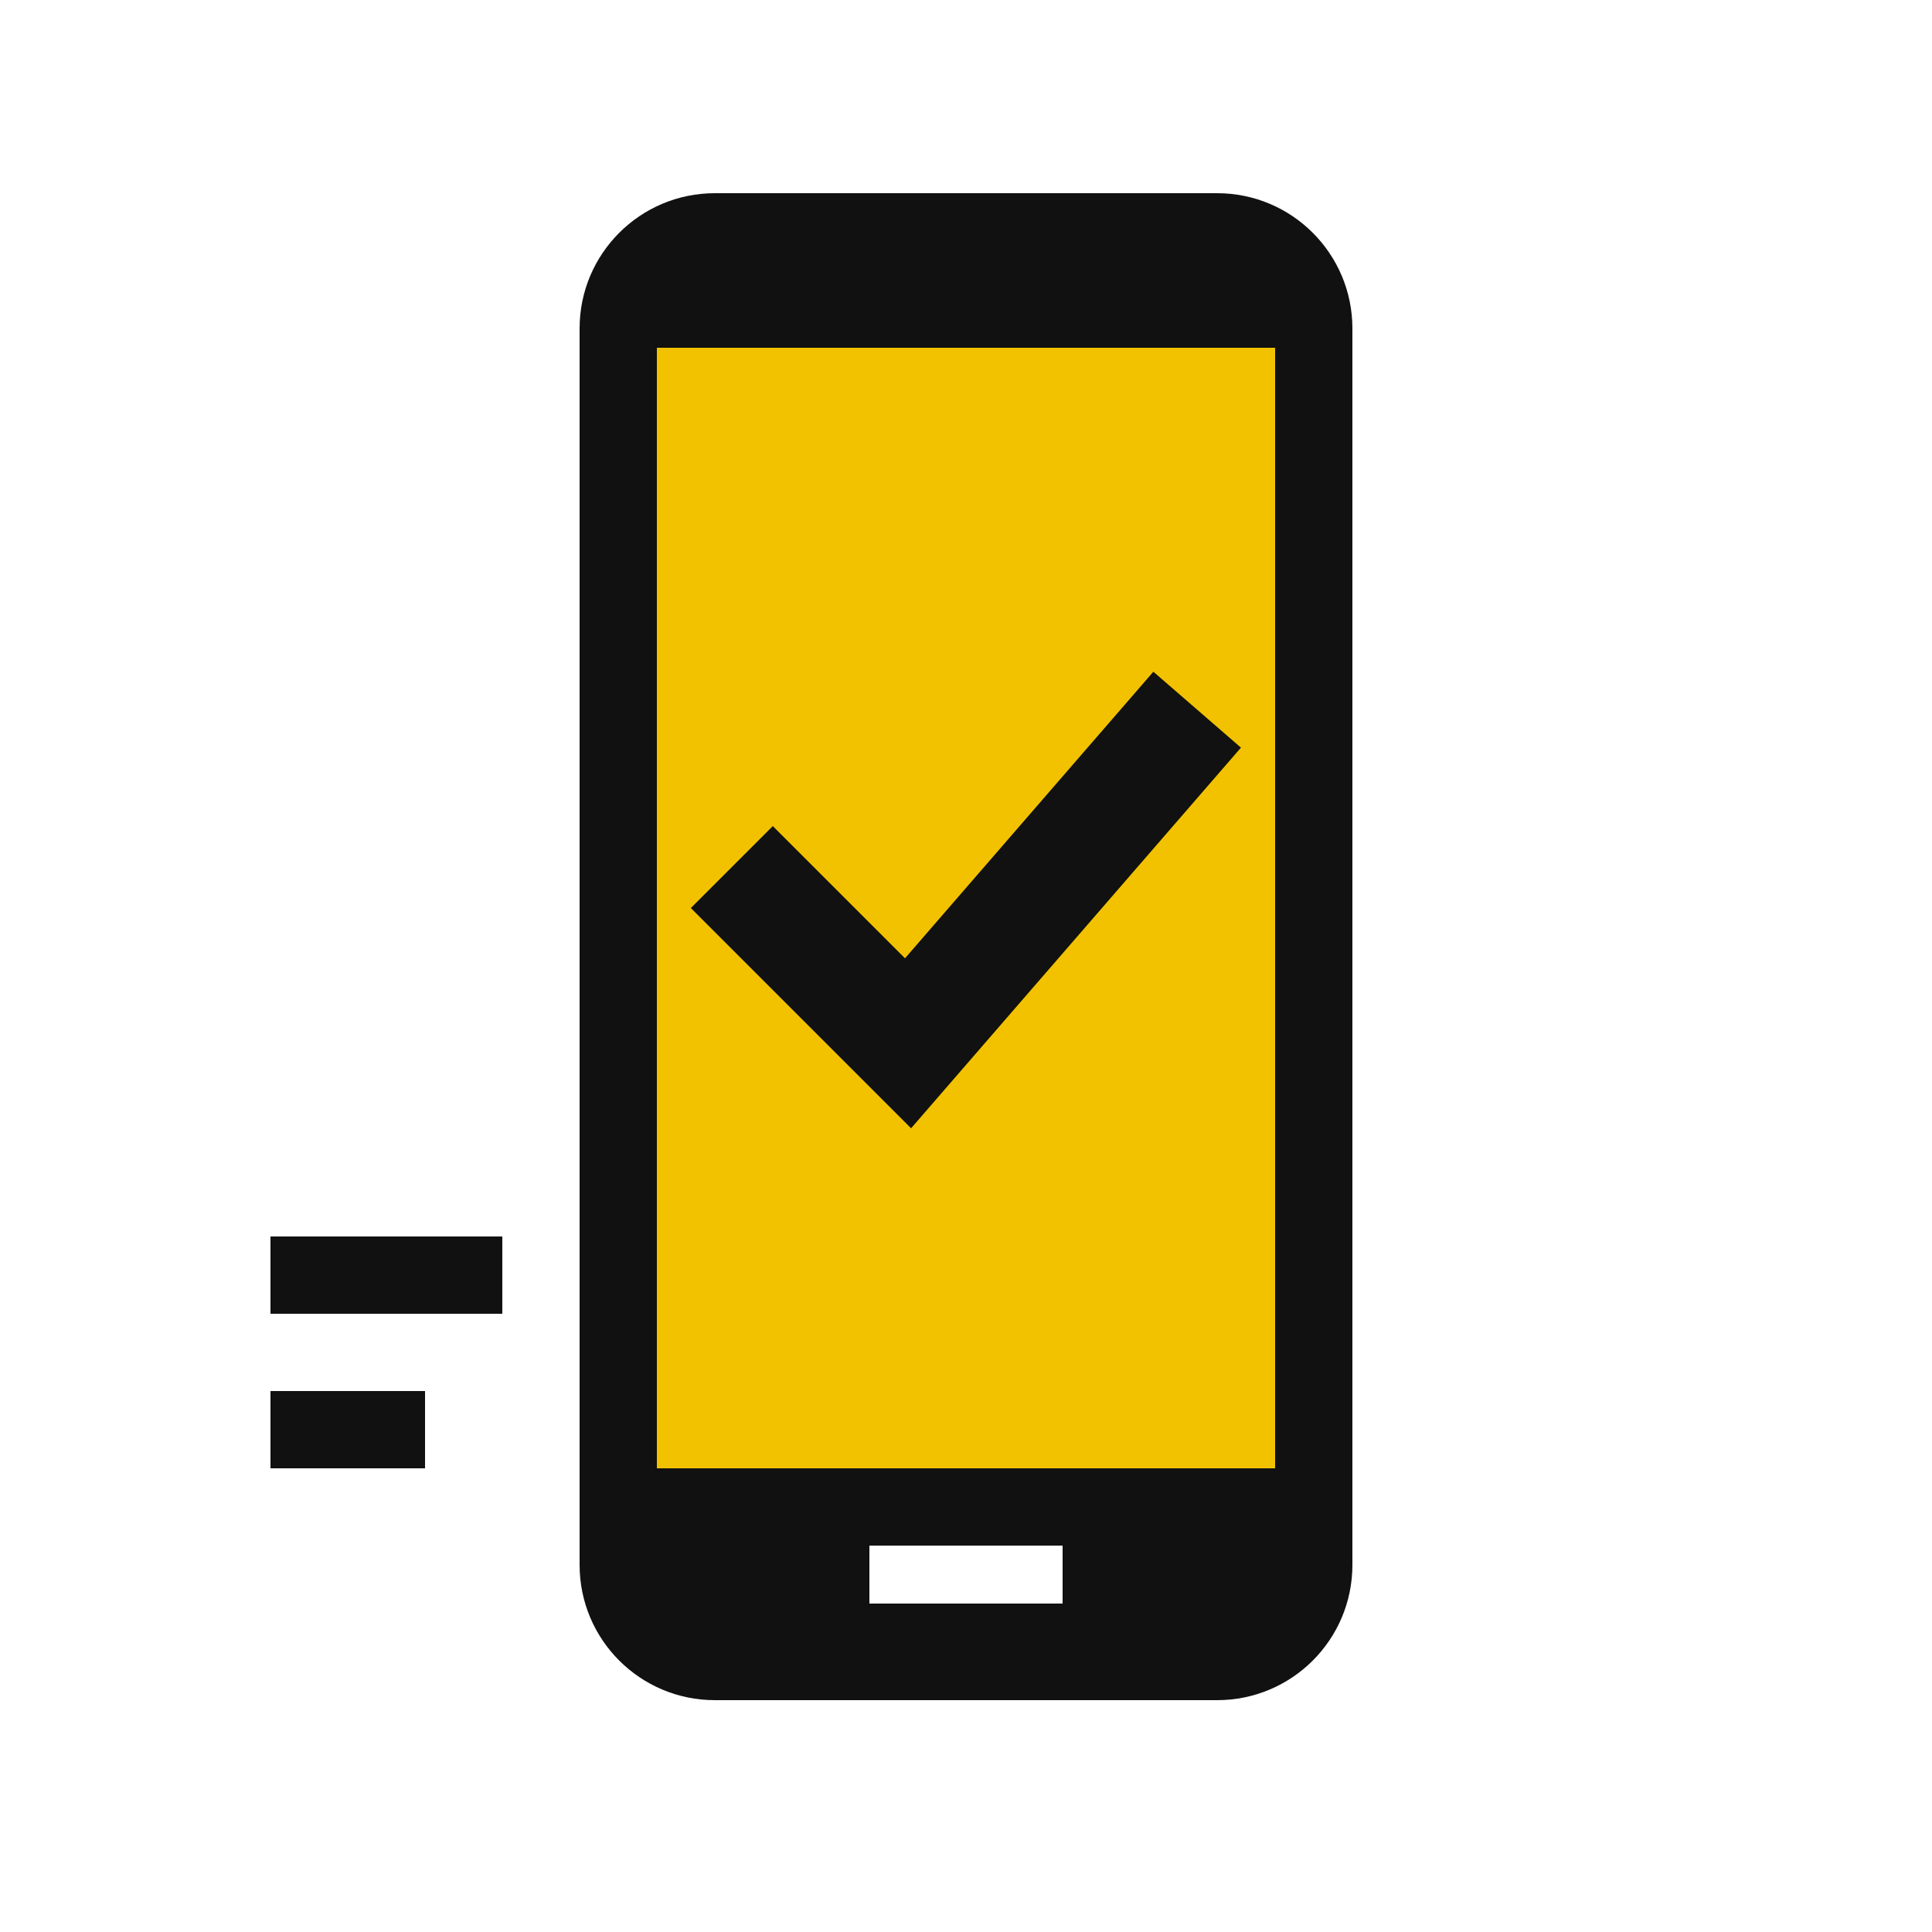
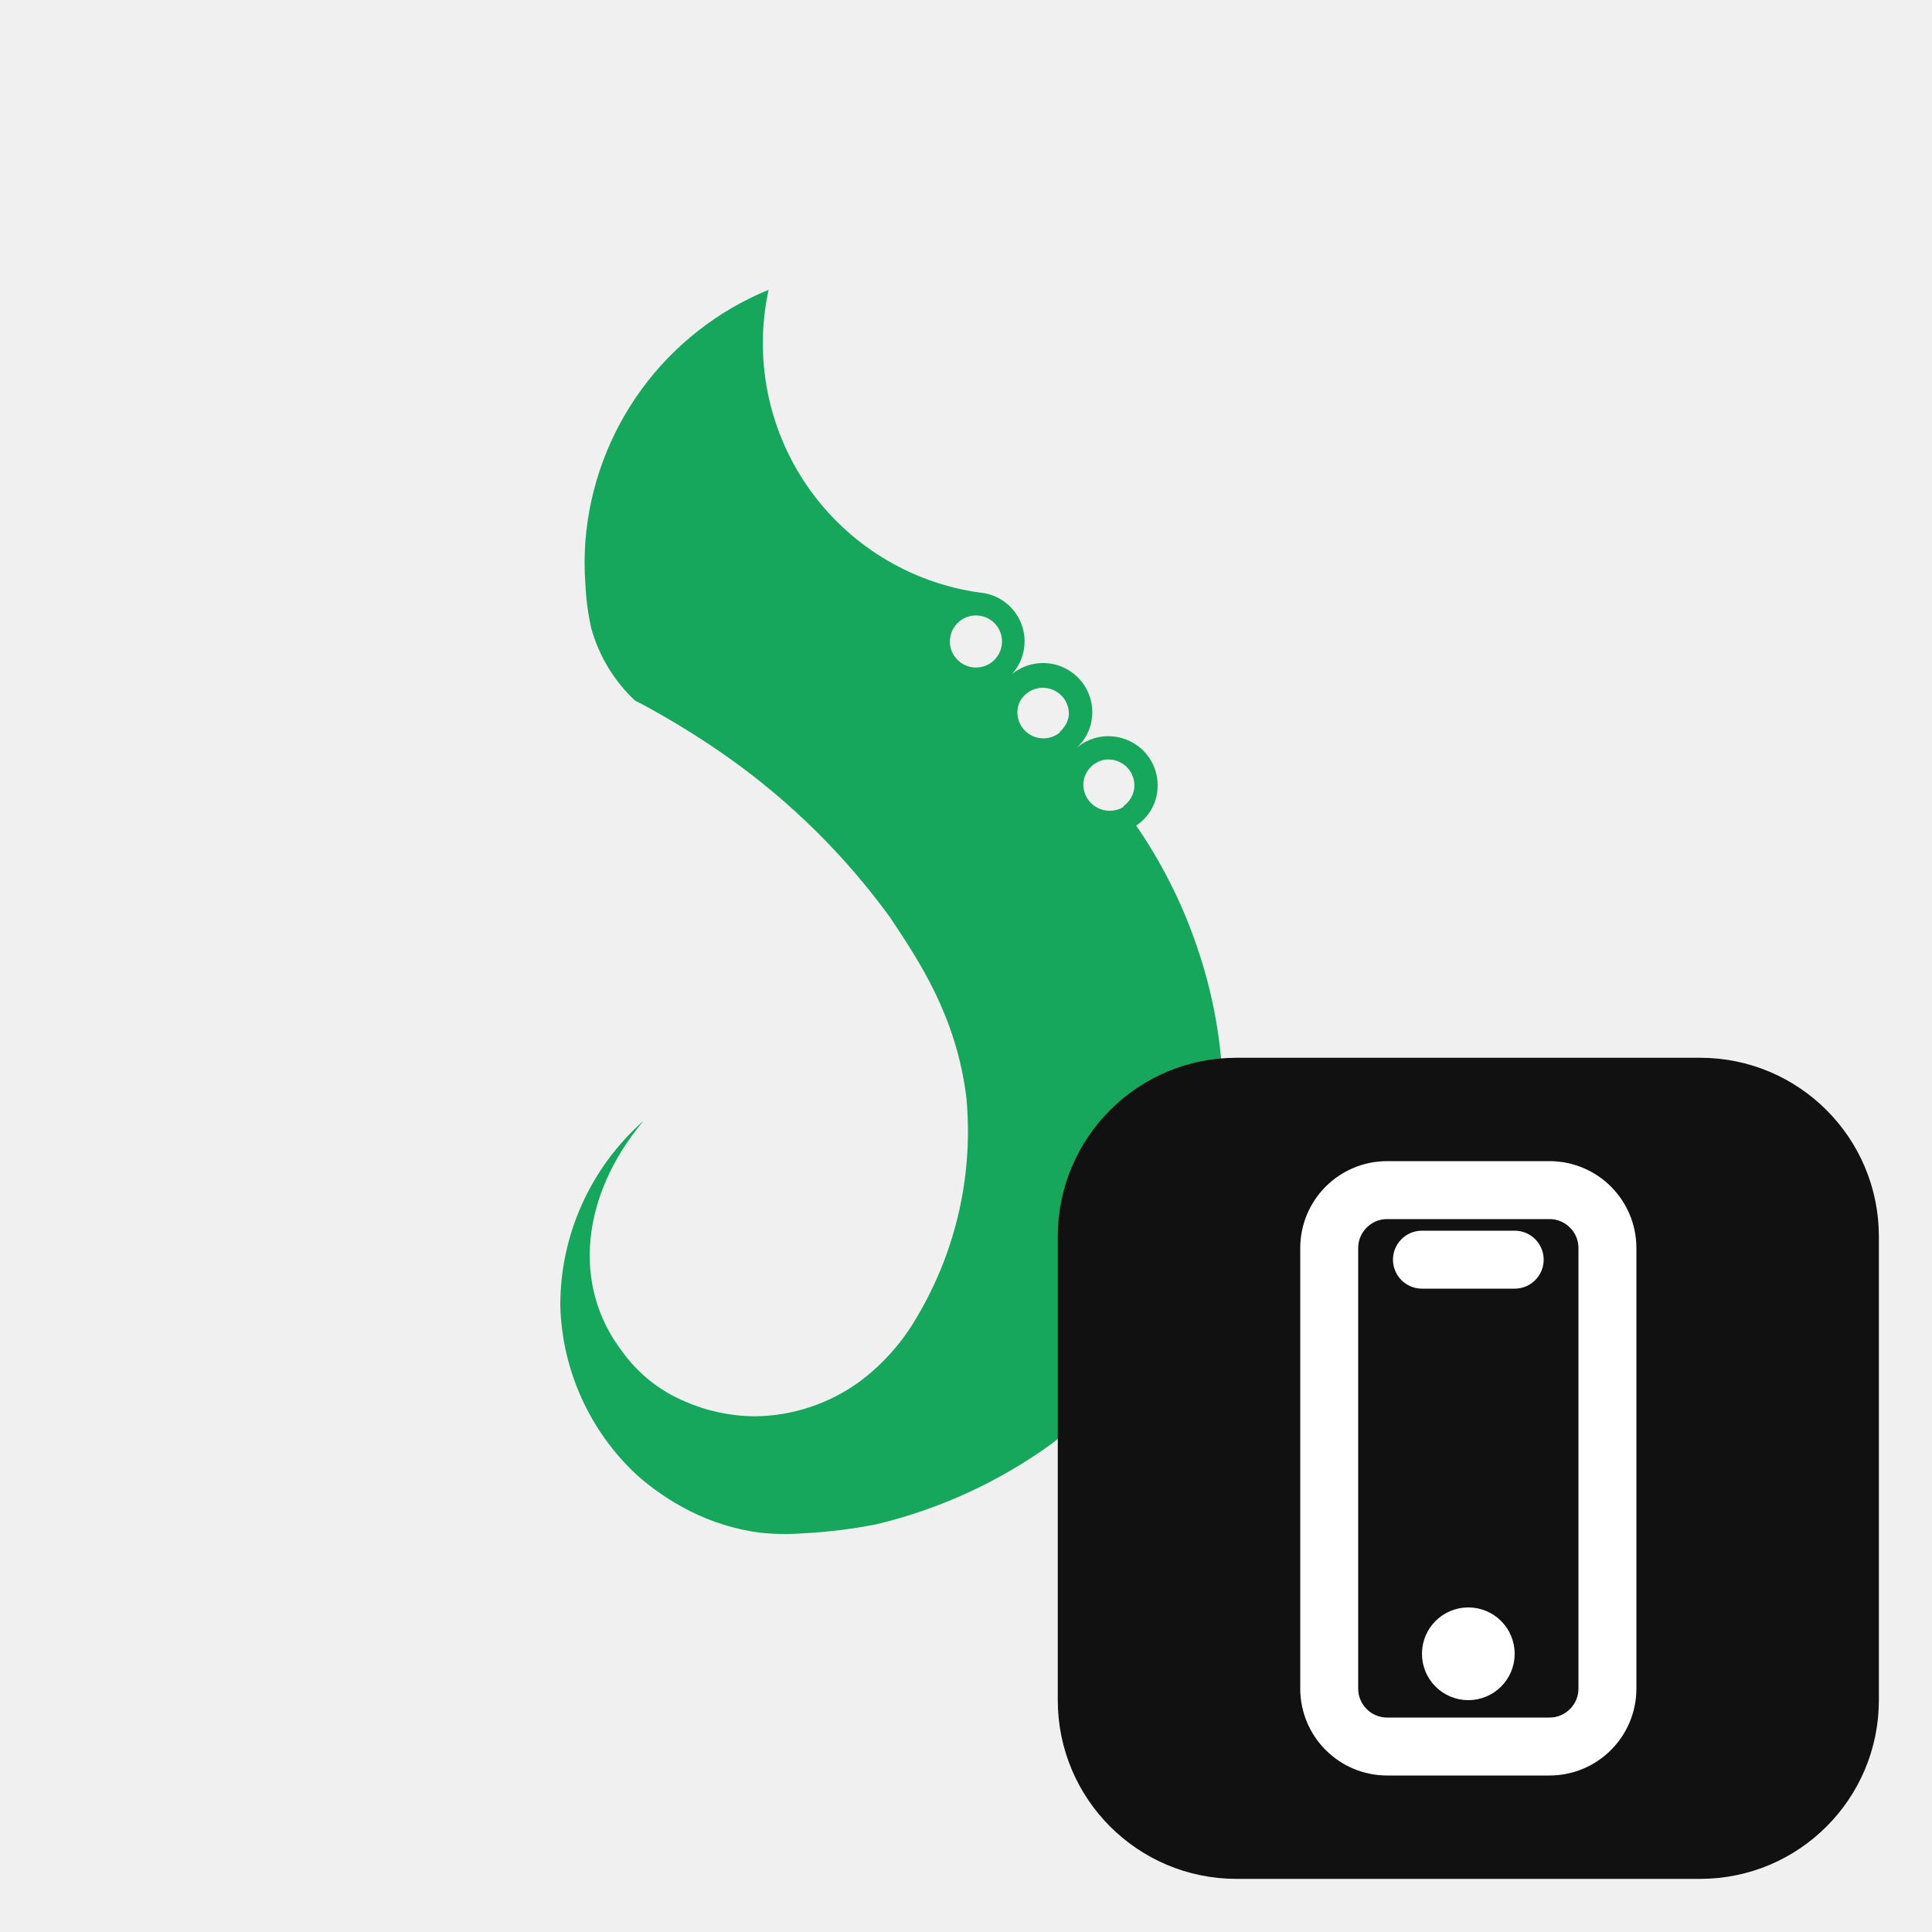
- <svg xmlns="http://www.w3.org/2000/svg" viewBox="0 0 100 100">
-   <rect width="100" height="100" fill="#fff" />
-   <rect x="30" y="10" width="40" height="78" rx="7" fill="#111" />
-   <rect x="34" y="18" width="32" height="58" fill="#F2C200" />
-   <path d="M40 47l7 7 13-15" fill="none" stroke="#111" stroke-width="6" stroke-linecap="square" />
-   <rect x="45" y="80" width="10" height="3" fill="#fff" />
-   <path d="M14 66h12M14 74h8" stroke="#111" stroke-width="4" />
+ <svg xmlns="http://www.w3.org/2000/svg" viewBox="0 0 200 200">
+   <g transform="translate(58 30) scale(.56)">
+     <path d="M106.456 99.043C107.583 98.299 108.525 97.308 109.209 96.144C109.894 94.979 110.302 93.674 110.403 92.327C110.571 90.257 110.022 88.191 108.847 86.477C107.673 84.764 105.945 83.506 103.952 82.916C103.343 82.722 102.713 82.601 102.075 82.555C100.886 82.451 99.689 82.584 98.552 82.948C97.416 83.312 96.363 83.898 95.456 84.674C97.124 83.153 98.149 81.052 98.32 78.801C98.459 77.027 98.075 75.251 97.214 73.693C96.354 72.136 95.056 70.865 93.48 70.037C91.905 69.21 90.122 68.862 88.351 69.038C86.58 69.214 84.9 69.906 83.518 71.027C84.593 69.828 85.329 68.364 85.649 66.785C85.969 65.207 85.863 63.572 85.341 62.049C84.818 60.526 83.899 59.17 82.677 58.12C81.456 57.071 79.976 56.367 78.392 56.08L77.477 55.96C71.139 55.066 65.054 52.875 59.602 49.523C54.15 46.17 49.449 41.729 45.791 36.477C42.134 31.224 39.599 25.274 38.346 18.998C37.094 12.721 37.149 6.254 38.51 0C29.131 3.847 21.001 10.217 15.023 18.404C9.045 26.591 5.453 36.275 4.645 46.38C4.441 49.064 4.441 51.76 4.645 54.443C4.765 57.182 5.128 59.904 5.728 62.578C7.146 67.689 9.944 72.311 13.815 75.937L15.356 76.731C20.8 79.672 26.065 82.935 31.121 86.503C42.594 94.649 52.666 104.607 60.942 115.987C66.357 124.122 73.145 134.207 75.046 149.129C76.416 163.26 73.264 177.461 66.044 189.685C63.382 194.377 59.786 198.472 55.478 201.719C49.785 205.915 42.91 208.198 35.838 208.242C31.393 208.196 27.004 207.246 22.937 205.45C18.354 203.506 14.391 200.343 11.481 196.304C2.031 184.014 3.933 167.265 15.38 153.63C10.542 157.898 6.669 163.146 4.017 169.027C1.365 174.907 -0.004 181.285 8.88891e-06 187.735C0.153 193.624 1.477 199.424 3.894 204.796C6.312 210.168 9.774 215.005 14.08 219.025C17.095 221.719 20.454 224.001 24.069 225.812C28.117 227.843 32.478 229.177 36.969 229.759C39.568 230.03 42.186 230.07 44.792 229.88C49.384 229.652 53.953 229.089 58.463 228.195C70.163 225.396 81.197 220.317 90.931 213.248C100.135 206.151 107.712 197.164 113.151 186.893C118.59 176.622 121.764 165.304 122.461 153.702C122.896 142.69 121.263 131.693 117.648 121.282C114.955 113.39 111.189 105.907 106.456 99.043ZM76.346 69.799C75.701 69.732 75.077 69.535 74.51 69.221C73.944 68.906 73.447 68.481 73.048 67.97C72.3 67.051 71.938 65.877 72.037 64.697C72.1 63.739 72.448 62.822 73.035 62.063C73.623 61.304 74.424 60.738 75.336 60.438C76.248 60.138 77.228 60.118 78.152 60.379C79.075 60.641 79.9 61.172 80.519 61.905C81.138 62.639 81.524 63.54 81.627 64.495C81.73 65.449 81.545 66.412 81.097 67.261C80.648 68.109 79.956 68.804 79.109 69.257C78.263 69.709 77.3 69.898 76.346 69.799ZM92.351 81.833C91.628 82.422 90.749 82.789 89.822 82.888C88.895 82.986 87.958 82.814 87.127 82.391C86.296 81.967 85.606 81.312 85.14 80.504C84.675 79.695 84.454 78.769 84.505 77.838C84.549 77.094 84.781 76.374 85.179 75.744C85.758 74.862 86.611 74.194 87.606 73.844C88.602 73.494 89.684 73.48 90.688 73.806C91.692 74.131 92.561 74.778 93.162 75.645C93.762 76.513 94.061 77.554 94.012 78.608C93.865 79.807 93.272 80.907 92.351 81.689V81.833ZM104.097 95.601C103.195 96.149 102.138 96.386 101.088 96.275C99.837 96.164 98.678 95.569 97.859 94.615C97.041 93.662 96.627 92.426 96.708 91.172C96.752 90.538 96.927 89.921 97.221 89.357C97.515 88.794 97.922 88.297 98.417 87.899C99.105 87.329 99.939 86.963 100.824 86.84C101.135 86.803 101.45 86.803 101.762 86.84C103.014 86.956 104.171 87.558 104.985 88.516C105.799 89.474 106.206 90.712 106.119 91.966C106.054 92.66 105.84 93.331 105.491 93.933C105.142 94.536 104.666 95.055 104.097 95.456V95.601Z" fill="#16A75C" />
+   </g>
+   <g transform="translate(112 112)">
+     <rect width="80" height="80" rx="16" fill="#111111" stroke="#111" stroke-width="5" />
+     <g transform="translate(4 4) scale(1.2)" fill="none" stroke="#fff" stroke-width="5" stroke-linejoin="round" stroke-linecap="round">
+       <rect x="18" y="6" width="24" height="48" rx="5" />
+       <path d="M26 12h8" />
+       <circle cx="30" cy="46" r="1.5" fill="#fff" />
+     </g>
+   </g>
</svg>
